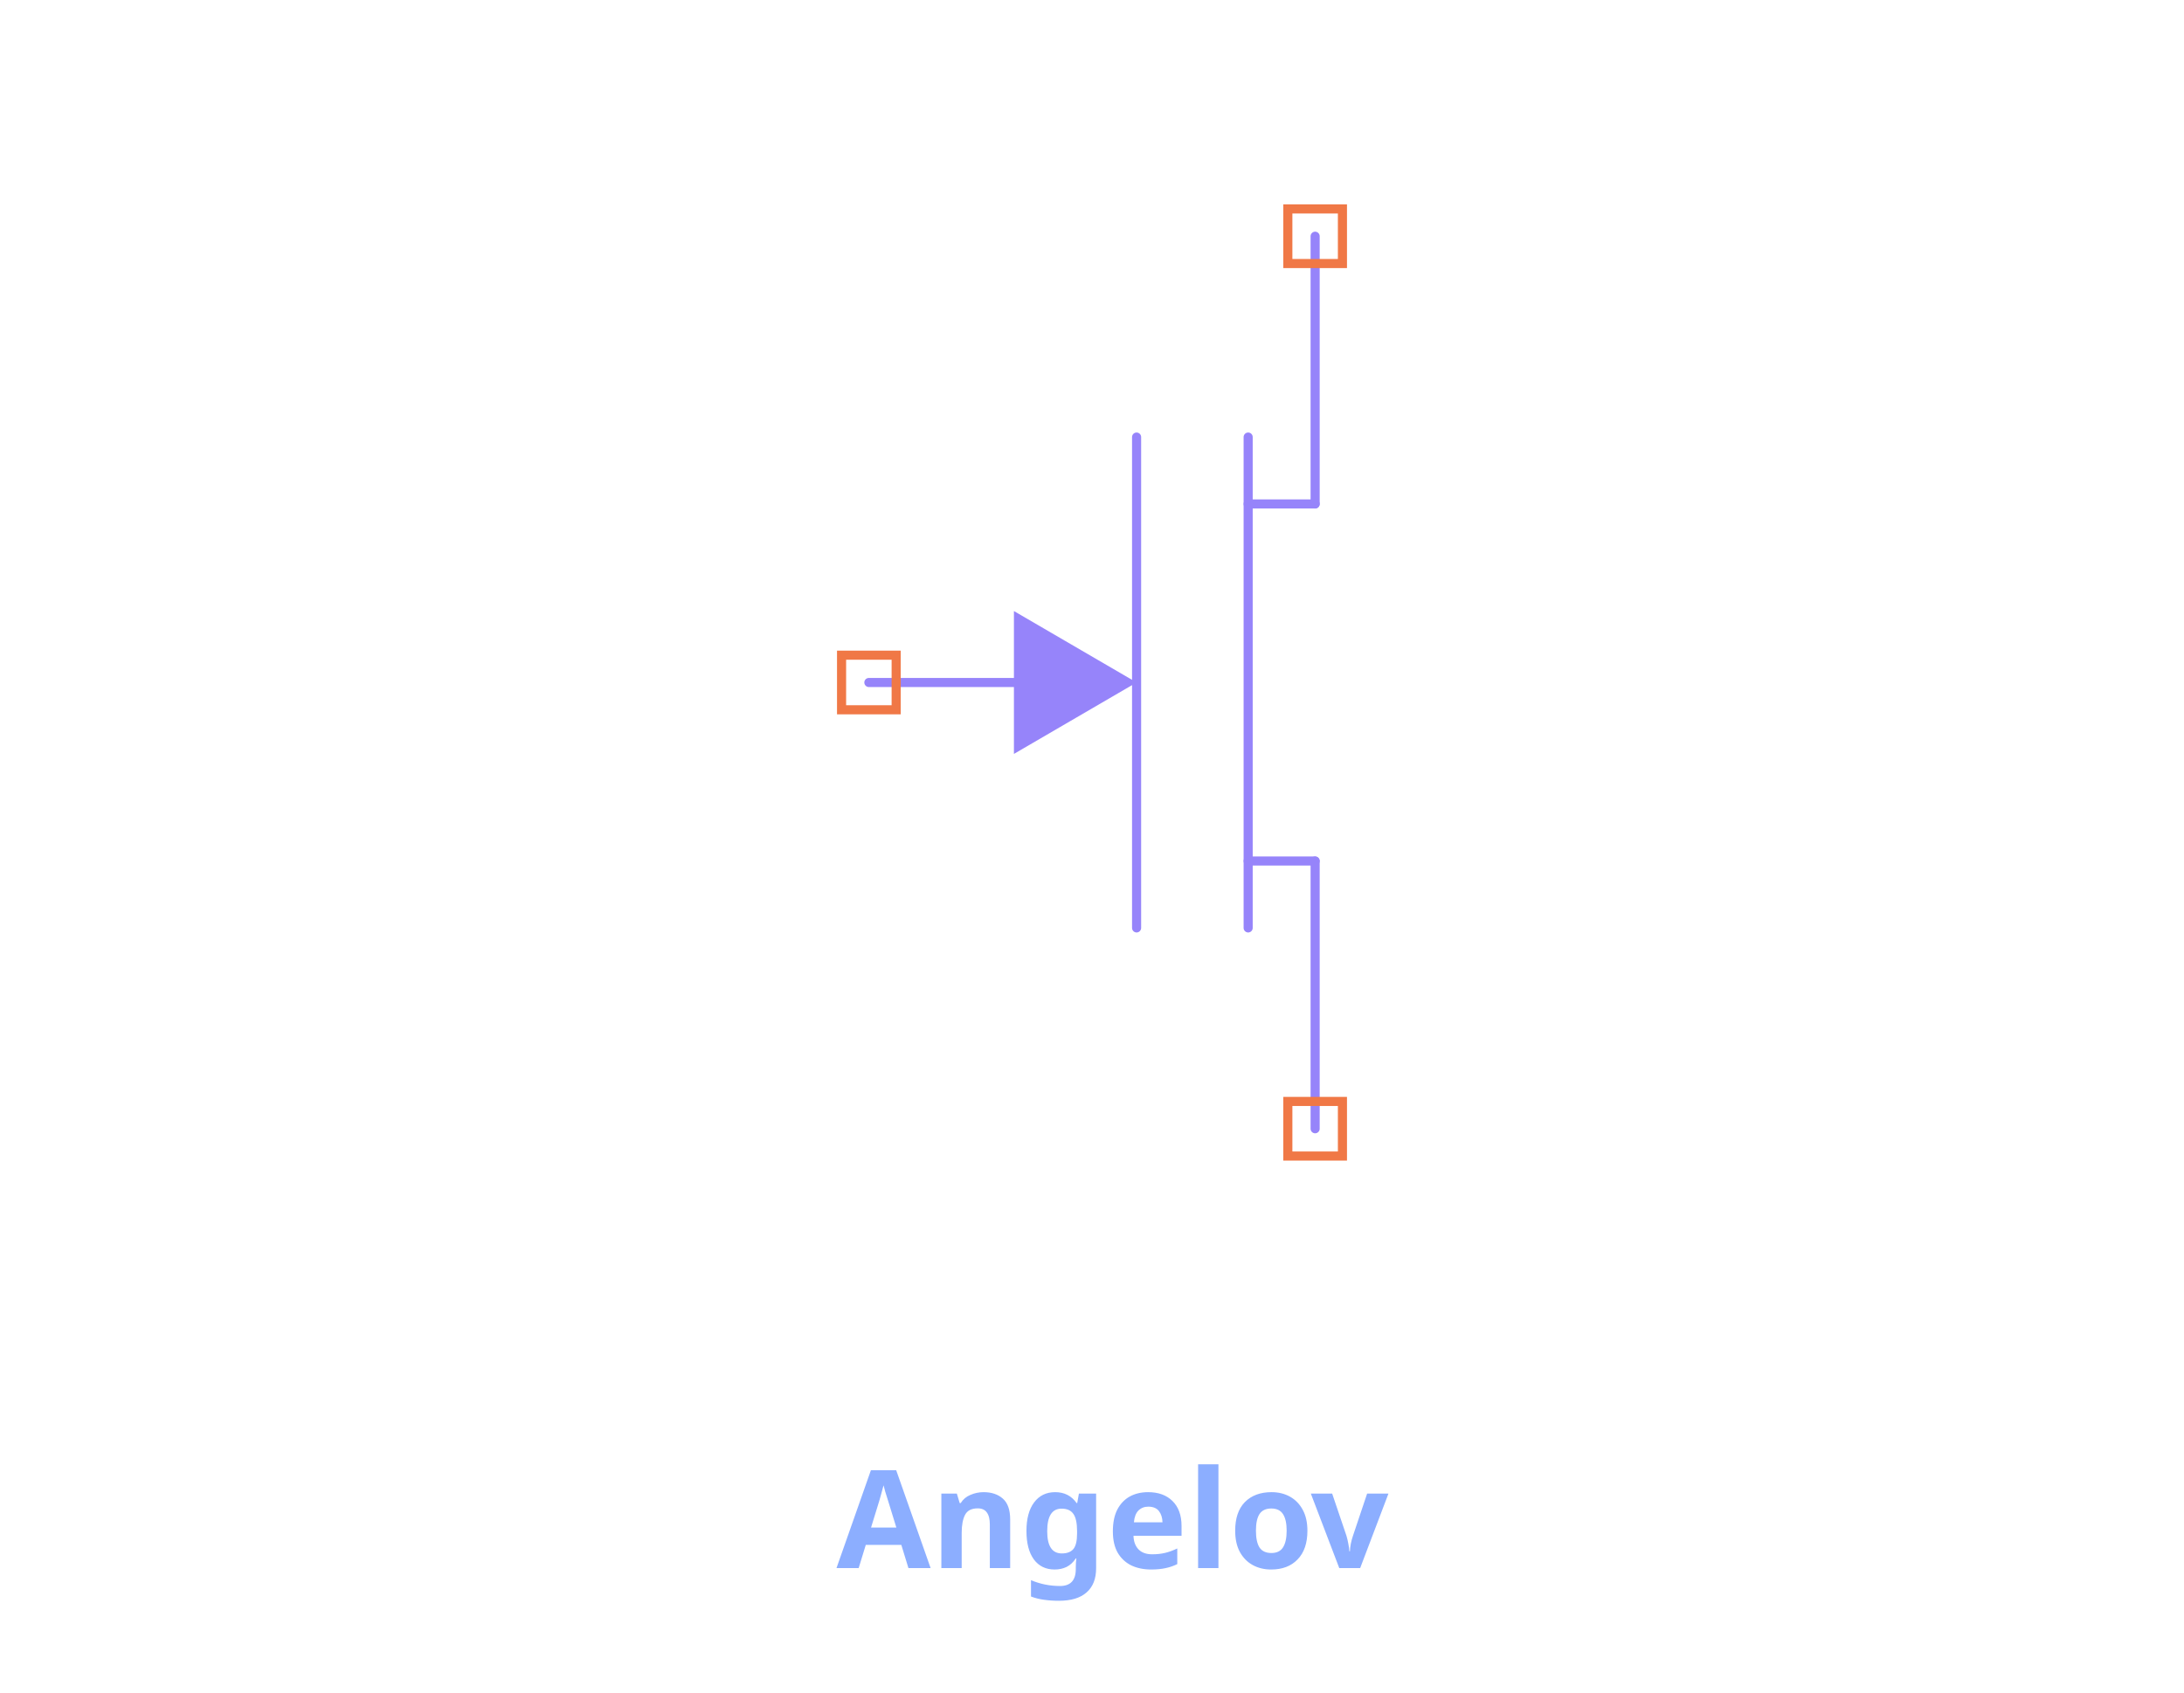
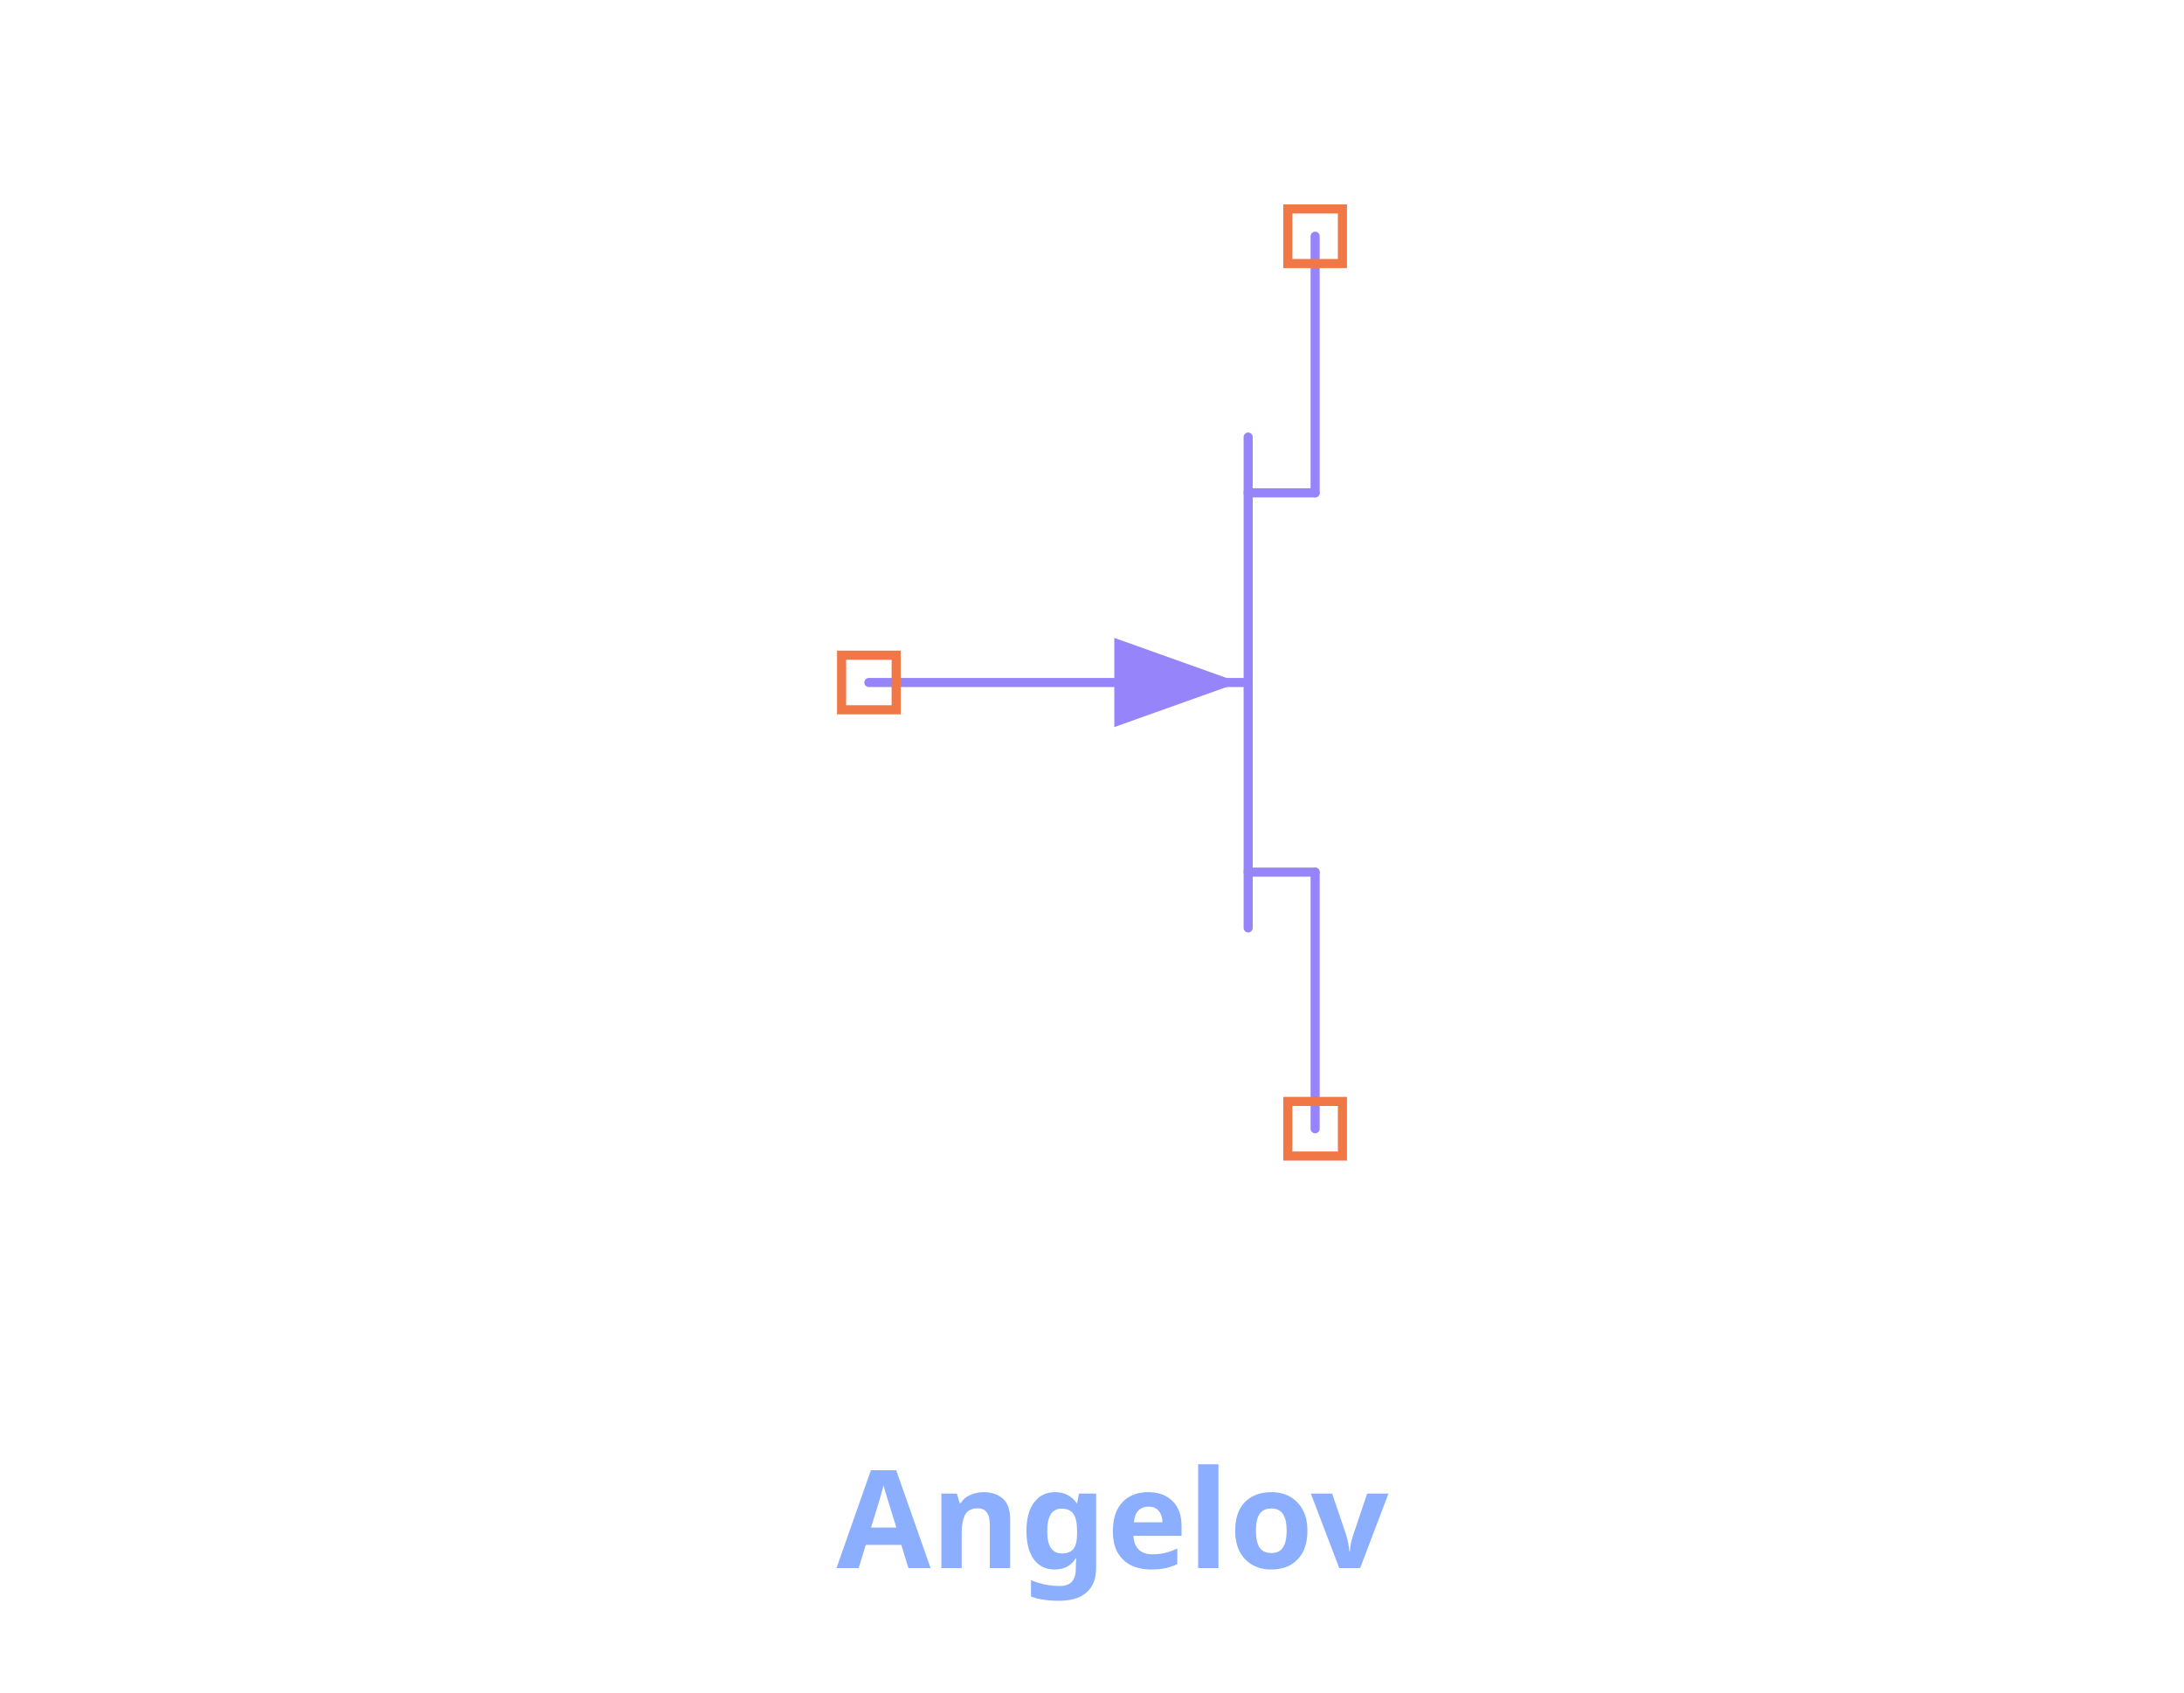
<svg xmlns="http://www.w3.org/2000/svg" width="240" height="186" viewBox="0 0 240 186">
-   <path fill="none" stroke="#9684FA" stroke-width="1" stroke-linecap="round" stroke-linejoin="round" d="M95.48 75L111.42 75" />
-   <path fill="#9684FA" d="M111.42 67.15L111.42 82.85L124.9 75L111.42 67.15Z" />
-   <path fill="none" stroke="#9684FA" stroke-width="1" stroke-linecap="round" stroke-linejoin="round" d="M124.9 48.03L124.9 101.97" />
+   <path fill="none" stroke="#9684FA" stroke-width="1" stroke-linecap="round" stroke-linejoin="round" d="M95.48 75L137.16 75" />
  <path fill="none" stroke="#9684FA" stroke-width="1" stroke-linecap="round" stroke-linejoin="round" d="M137.16 48.03L137.16 101.97" />
-   <path fill="none" stroke="#9684FA" stroke-width="1" stroke-linecap="round" stroke-linejoin="round" d="M137.16 55.38L144.52 55.38" />
-   <path fill="none" stroke="#9684FA" stroke-width="1" stroke-linecap="round" stroke-linejoin="round" d="M144.52 55.38L144.52 25.96" />
-   <path fill="none" stroke="#9684FA" stroke-width="1" stroke-linecap="round" stroke-linejoin="round" d="M137.16 94.62L144.52 94.62" />
-   <path fill="none" stroke="#9684FA" stroke-width="1" stroke-linecap="round" stroke-linejoin="round" d="M144.52 94.62L144.52 124.04" />
+   <path fill="none" stroke="#9684FA" stroke-width="1" stroke-linecap="round" stroke-linejoin="round" d="M137.16 54.16L144.52 54.16" />
+   <path fill="none" stroke="#9684FA" stroke-width="1" stroke-linecap="round" stroke-linejoin="round" d="M144.52 54.16L144.52 25.96" />
+   <path fill="none" stroke="#9684FA" stroke-width="1" stroke-linecap="round" stroke-linejoin="round" d="M137.16 95.84L144.52 95.84" />
+   <path fill="none" stroke="#9684FA" stroke-width="1" stroke-linecap="round" stroke-linejoin="round" d="M144.52 95.84L144.52 124.04" />
+   <path fill="#9684FA" d="M122.45 70.1L122.45 79.9L136.18 75L122.45 70.1Z" />
  <rect fill="none" stroke="#F07846" stroke-width="1" stroke-miterlimit="4" x="92.48" y="72" width="6" height="6" />
  <rect fill="none" stroke="#F07846" stroke-width="1" stroke-miterlimit="4" x="141.52" y="22.96" width="6" height="6" />
  <rect fill="none" stroke="#F07846" stroke-width="1" stroke-miterlimit="4" x="141.52" y="121.04" width="6" height="6" />
  <text fill="#8CAEFF" font-size="15" font-weight="600" font-family="IBM Plex Sans" x="91.92, 102, 110.82, 119, 127.37, 131.77, 140.22" y="172.32">
			Angelov
	</text>
</svg>
